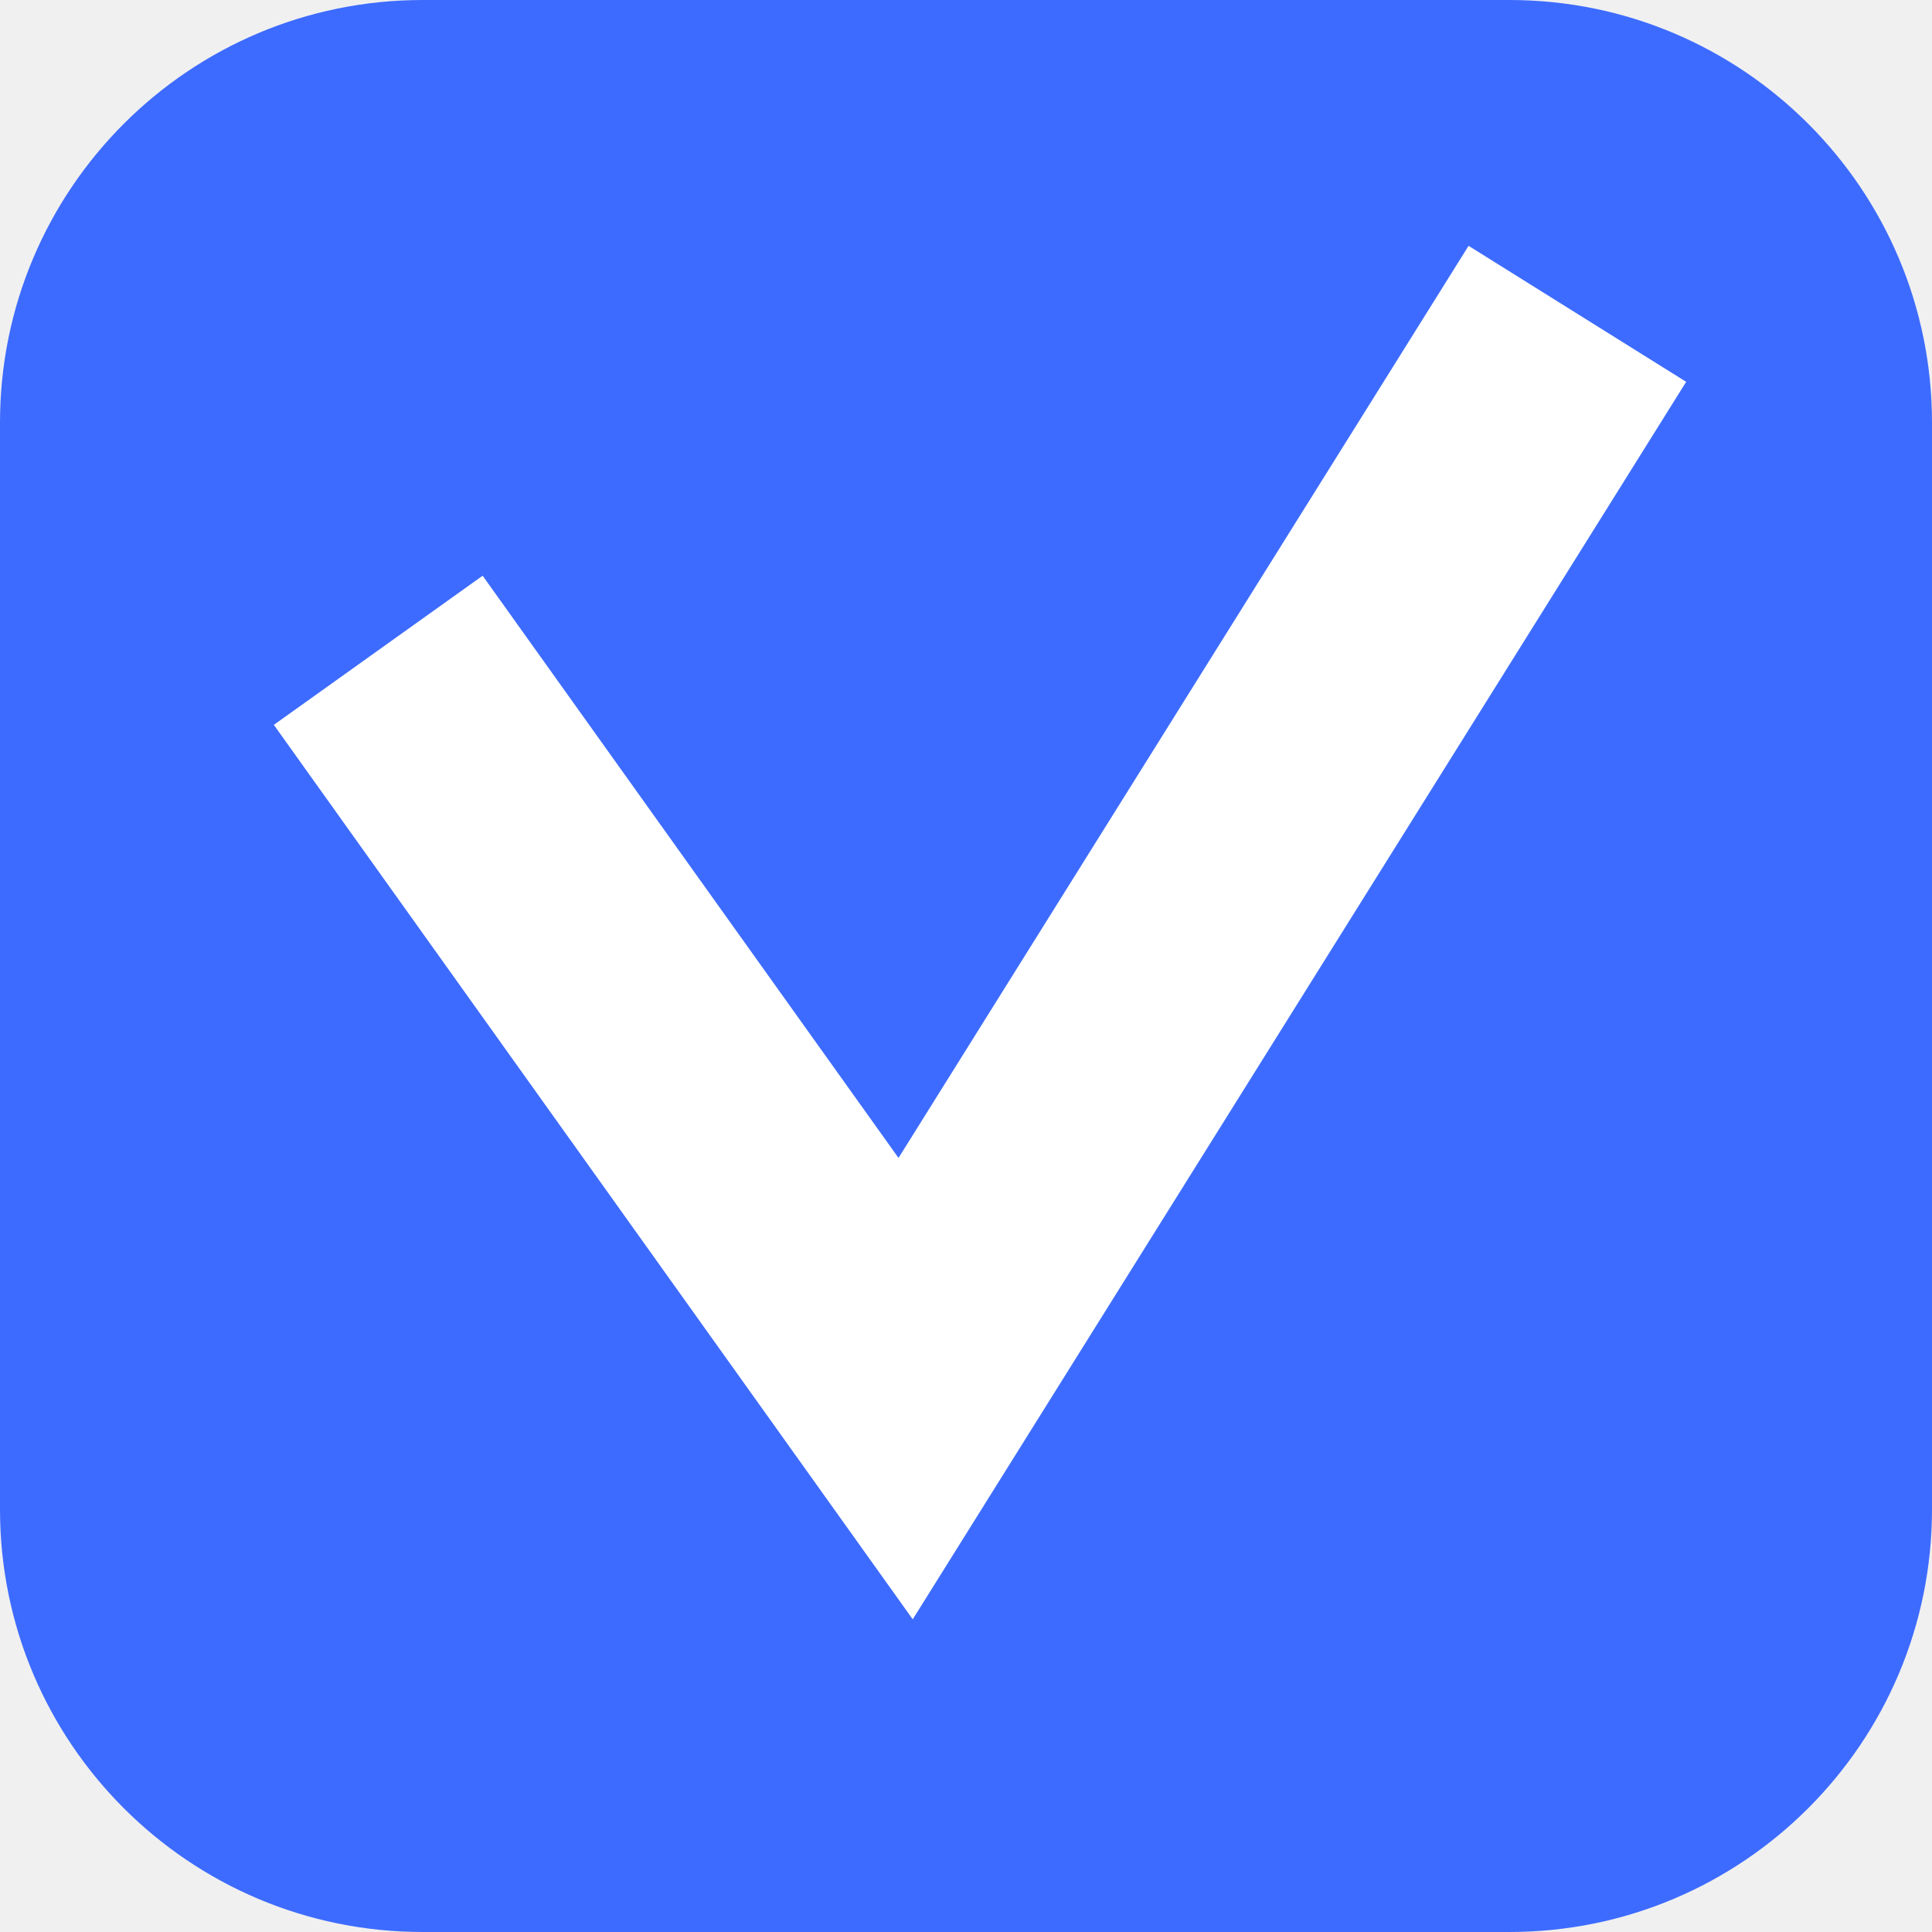
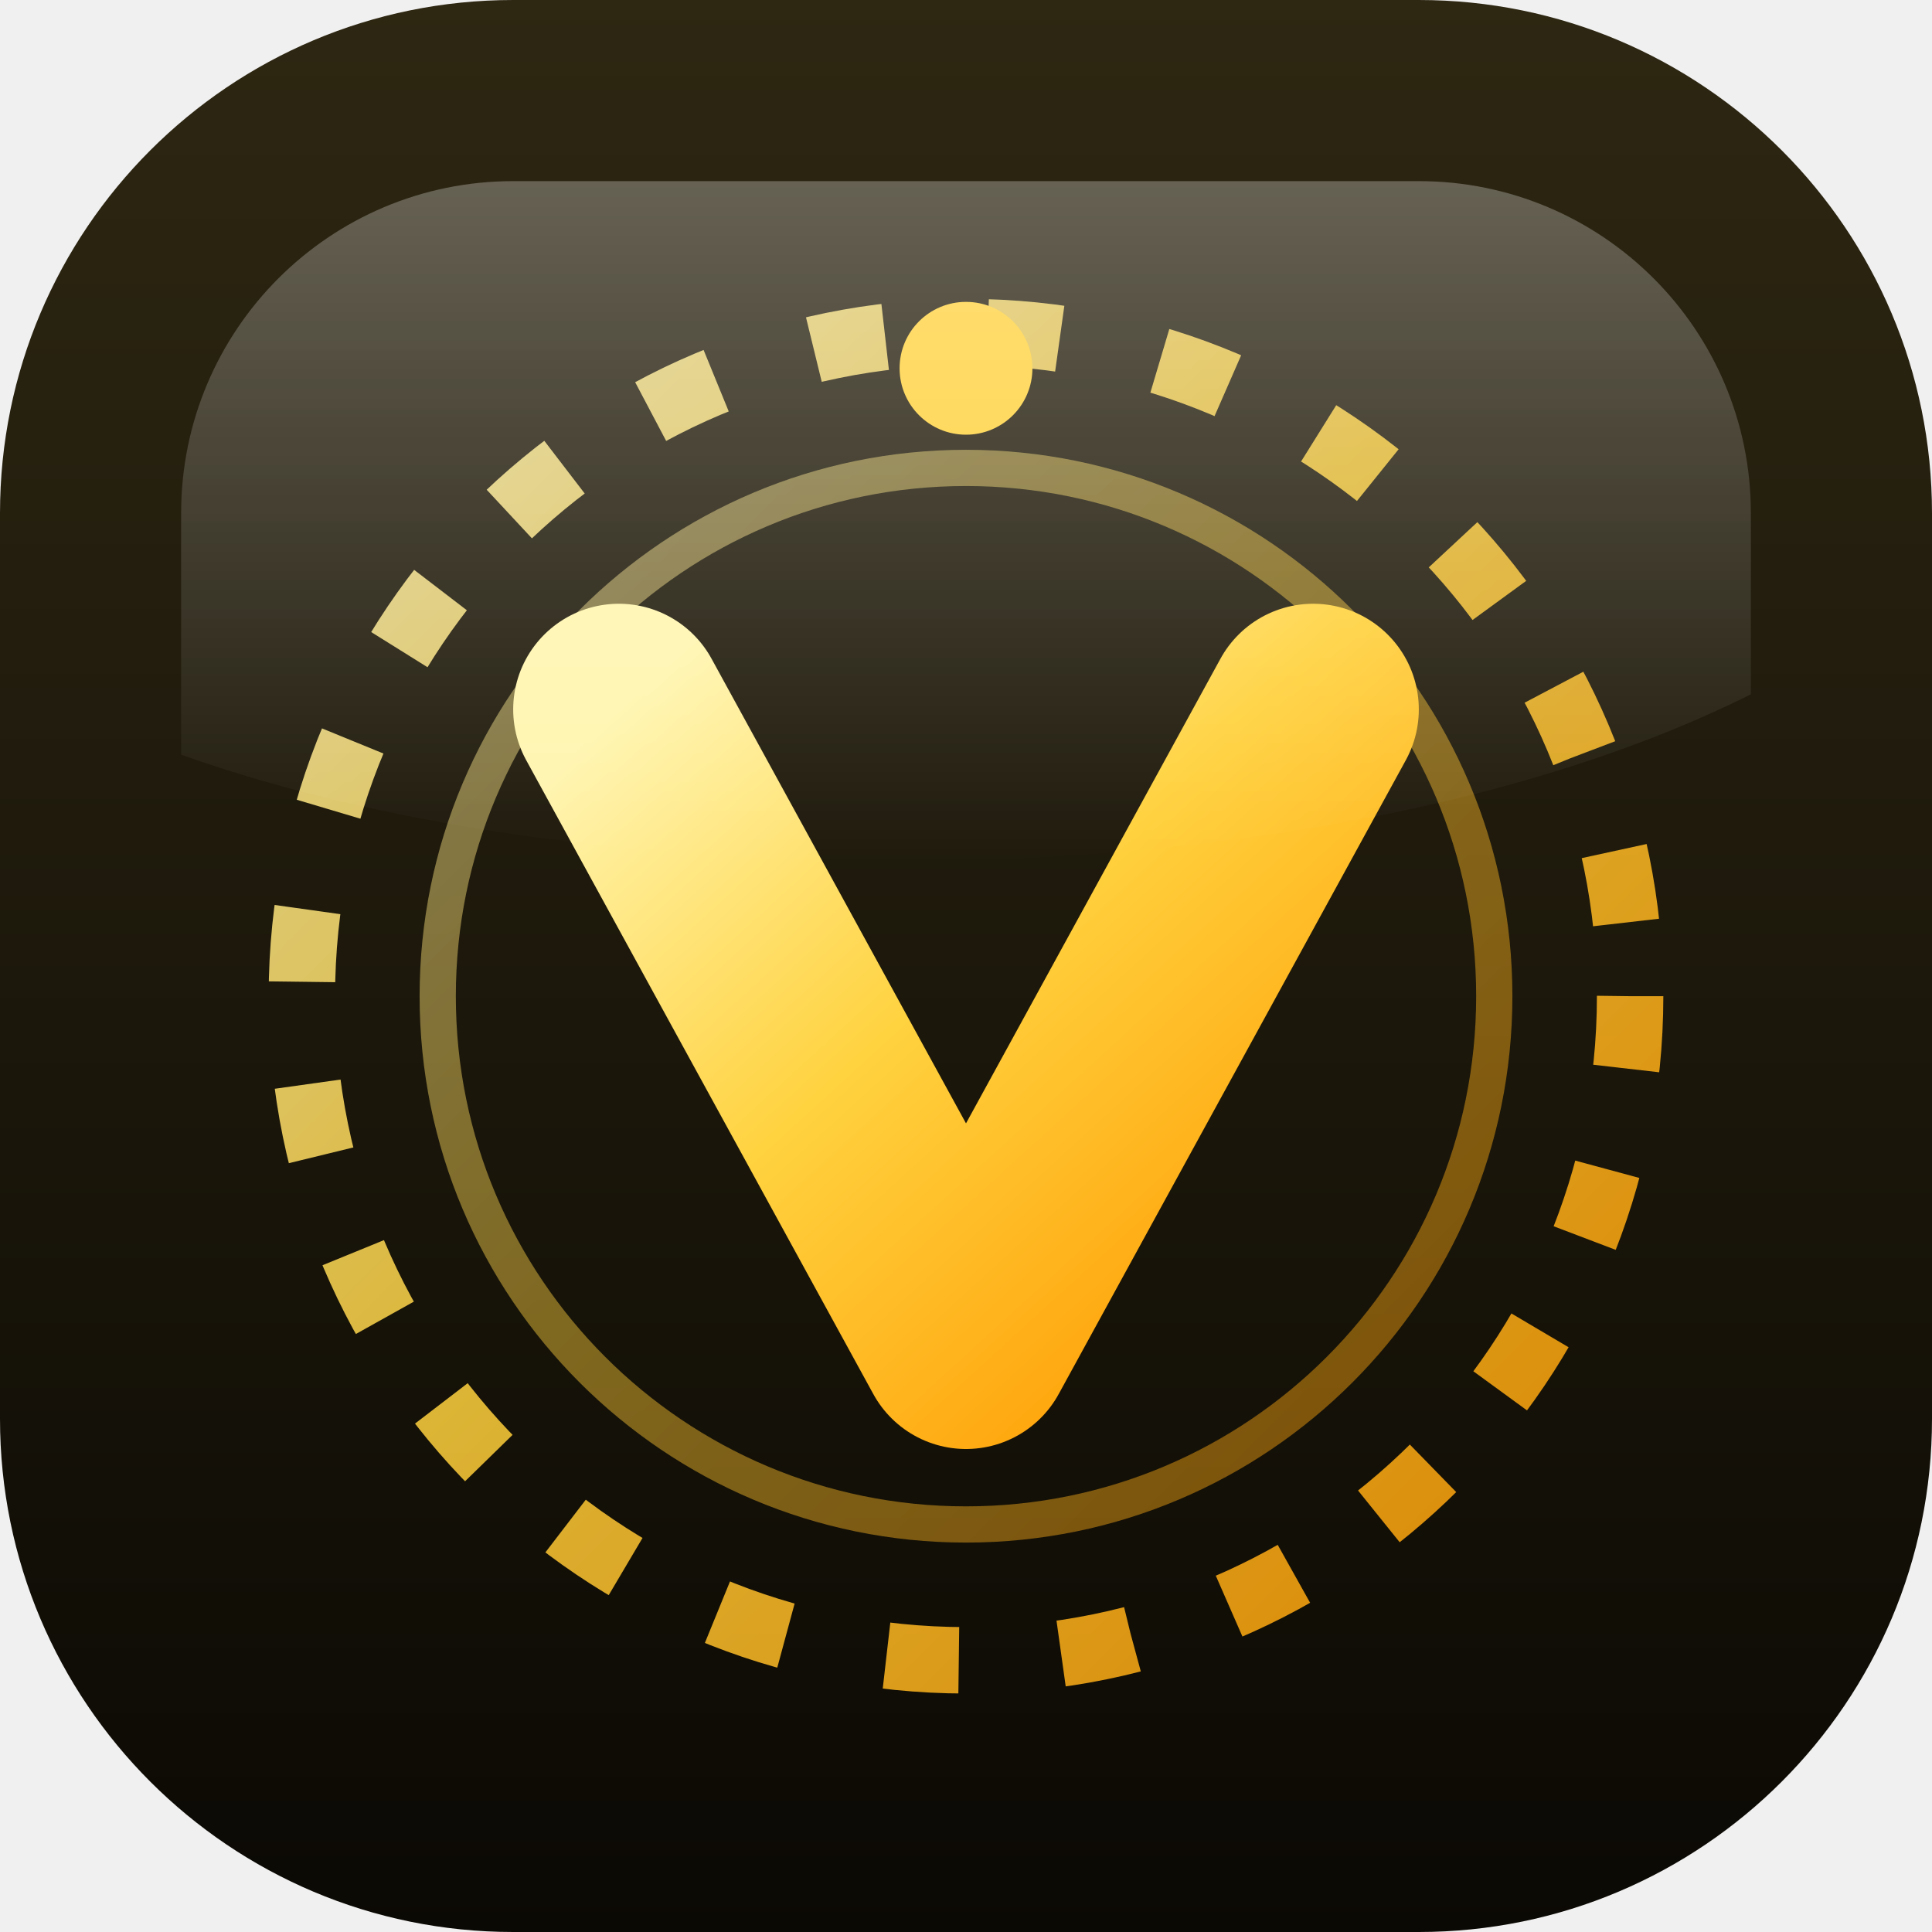
<svg xmlns="http://www.w3.org/2000/svg" viewBox="0 0 64 64">
-   <rect width="64" height="64" rx="14" fill="#3d6bff" />
-   <path d="M15 25 30 46 50 14" fill="none" stroke="#fff" stroke-width="8.5" stroke-linecap="square" />
+   <defs>
+     <linearGradient id="vx-gold" x1="0" y1="0" x2="1" y2="1">
+       <stop offset="0" stop-color="#fff5b0" />
+       <stop offset=".45" stop-color="#ffd23f" />
+       <stop offset="1" stop-color="#ff9a00" />
+     </linearGradient>
+     <linearGradient id="vx-body" x1="0" y1="0" x2="0" y2="1">
+       <stop offset="0" stop-color="#2e2712" />
+       <stop offset="1" stop-color="#0b0904" />
+     </linearGradient>
+     <linearGradient id="vx-shine" x1="0" y1="0" x2="0" y2="1">
+       <stop offset="0" stop-color="#fff" stop-opacity=".28" />
+       <stop offset="1" stop-color="#fff" stop-opacity="0" />
+     </linearGradient>
+   </defs>
+   <rect width="64" height="64" rx="17" fill="url(#vx-body)" />
+   <circle cx="32" cy="33" r="22" fill="none" stroke="url(#vx-gold)" stroke-width="2.2" stroke-dasharray="2.4 3.4" opacity=".85" />
+   <circle cx="32" cy="33" r="17.5" fill="none" stroke="url(#vx-gold)" stroke-width="1.2" opacity=".45" />
+   <path d="M20.5 23.5 32 44.5 43.5 23.5" fill="none" stroke="url(#vx-gold)" stroke-width="7" stroke-linecap="round" stroke-linejoin="round" />
+   <circle cx="32" cy="12.2" r="2.2" fill="#ffd23f" />
+   <path d="M6 17A11 11 0 0 1 17 6h30a11 11 0 0 1 11 11v6C44 30 20 30 6 25z" fill="url(#vx-shine)" />
</svg>
